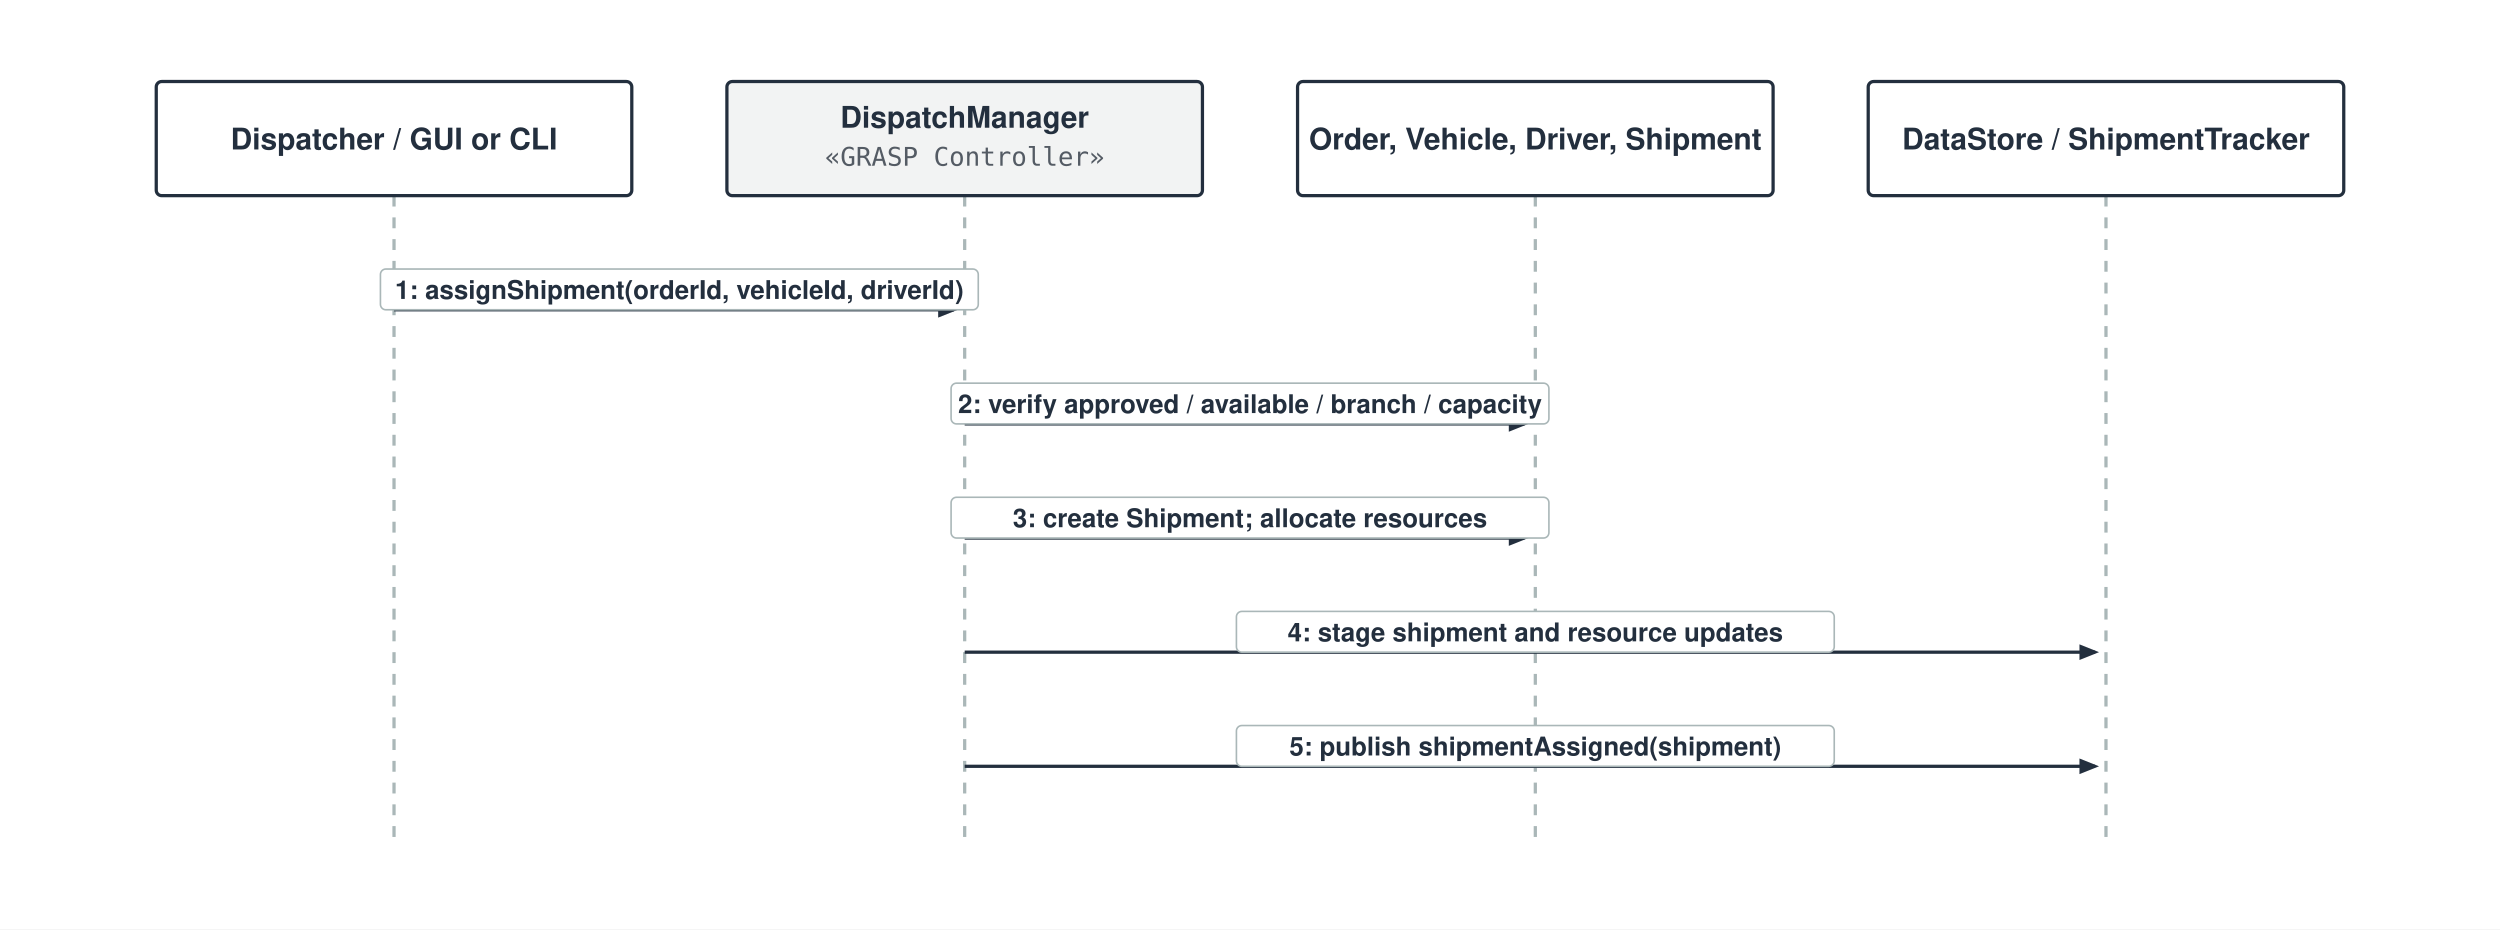
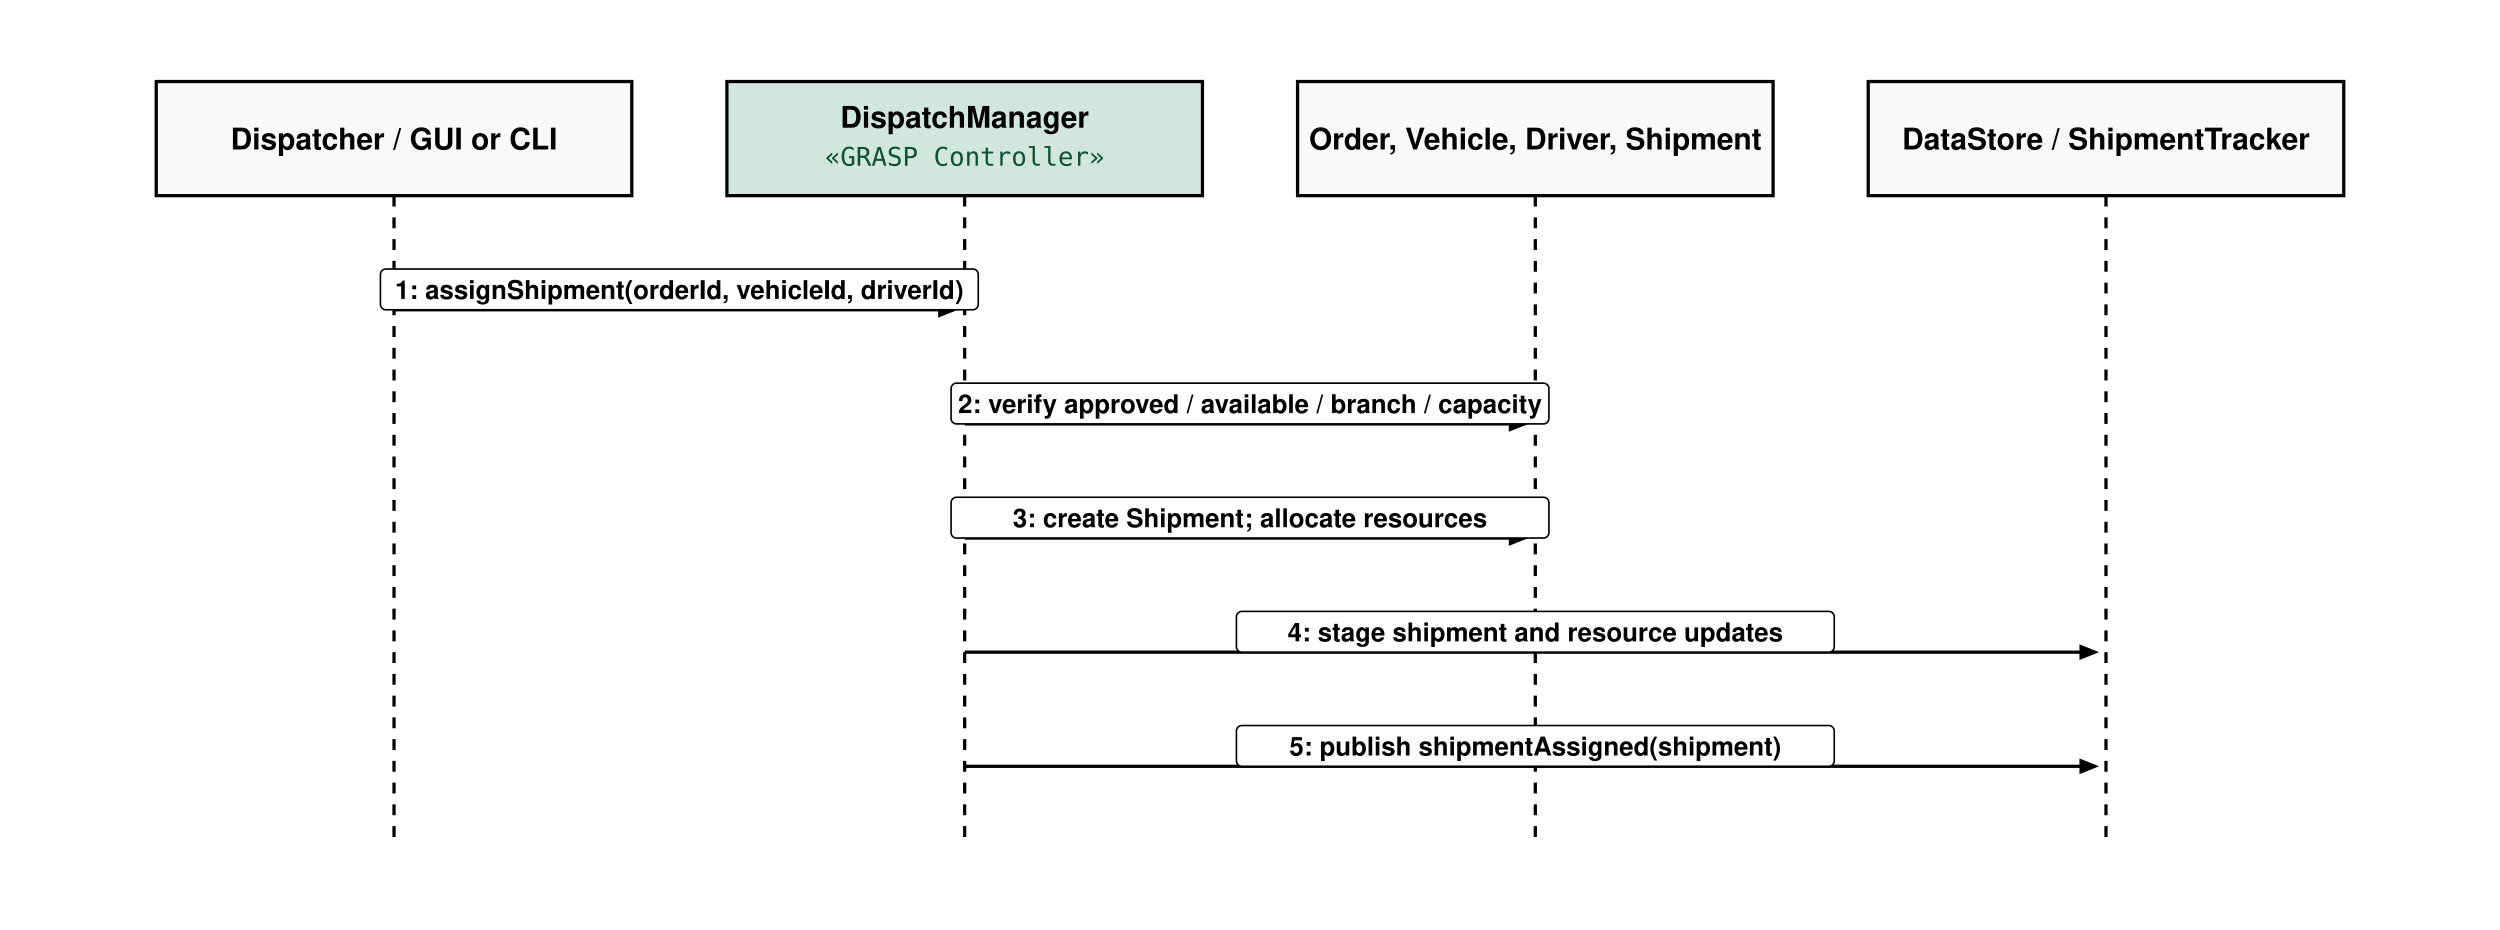
<svg xmlns="http://www.w3.org/2000/svg" viewBox="0 0 920 342" width="100%" height="100%" font-family="Segoe UI, Helvetica, Arial, sans-serif">
  <rect width="100%" height="100%" fill="#ffffff" />
  <defs>
    <marker id="arrow-sync" viewBox="0 0 10 10" refX="8" refY="5" markerWidth="6" markerHeight="6" orient="auto-start-reverse">
-       <path d="M 0 1 L 10 5 L 0 9 z" fill="#232f3e" />
+       <path d="M 0 1 L 10 5 L 0 9 z" fill="#000000" />
    </marker>
  </defs>
-   <line x1="145.0" y1="72" x2="145.0" y2="312" stroke="#aab7b8" stroke-width="1.2" stroke-dasharray="4,4" />
-   <line x1="355.0" y1="72" x2="355.0" y2="312" stroke="#aab7b8" stroke-width="1.2" stroke-dasharray="4,4" />
-   <line x1="565.0" y1="72" x2="565.0" y2="312" stroke="#aab7b8" stroke-width="1.2" stroke-dasharray="4,4" />
-   <line x1="775.0" y1="72" x2="775.0" y2="312" stroke="#aab7b8" stroke-width="1.2" stroke-dasharray="4,4" />
-   <rect x="57.5" y="30" width="175" height="42" rx="2" fill="#ffffff" stroke="#232f3e" stroke-width="1.2" />
-   <text x="145.0" y="55" font-size="11px" font-weight="bold" fill="#232f3e" text-anchor="middle">Dispatcher / GUI or CLI</text>
-   <rect x="267.5" y="30" width="175" height="42" rx="2" fill="#f2f3f3" stroke="#232f3e" stroke-width="1.2" />
-   <text x="355.0" y="47" font-size="11px" font-weight="bold" fill="#232f3e" text-anchor="middle">DispatchManager</text>
-   <text x="355.0" y="61" font-size="9.5px" font-family="Consolas, monospace" fill="#545b64" text-anchor="middle">«GRASP Controller»</text>
-   <rect x="477.5" y="30" width="175" height="42" rx="2" fill="#ffffff" stroke="#232f3e" stroke-width="1.2" />
-   <text x="565.0" y="55" font-size="11px" font-weight="bold" fill="#232f3e" text-anchor="middle">Order, Vehicle, Driver, Shipment</text>
-   <rect x="687.5" y="30" width="175" height="42" rx="2" fill="#ffffff" stroke="#232f3e" stroke-width="1.2" />
-   <text x="775.0" y="55" font-size="11px" font-weight="bold" fill="#232f3e" text-anchor="middle">DataStore / ShipmentTracker</text>
-   <line x1="145.0" y1="114" x2="351.0" y2="114" stroke="#232f3e" stroke-width="1.2" marker-end="url(#arrow-sync)" />
-   <rect x="140.0" y="99" width="220" height="15" rx="2" fill="#ffffff" stroke="#aab7b8" stroke-width="0.6" />
-   <text x="250.0" y="110" font-size="9.5px" font-weight="bold" fill="#232f3e" text-anchor="middle">1: assignShipment(orderId, vehicleId, driverId)</text>
-   <line x1="355.0" y1="156" x2="561.0" y2="156" stroke="#232f3e" stroke-width="1.2" marker-end="url(#arrow-sync)" />
-   <rect x="350.0" y="141" width="220" height="15" rx="2" fill="#ffffff" stroke="#aab7b8" stroke-width="0.6" />
-   <text x="460.0" y="152" font-size="9.5px" font-weight="bold" fill="#232f3e" text-anchor="middle">2: verify approved / available / branch / capacity</text>
-   <line x1="355.0" y1="198" x2="561.0" y2="198" stroke="#232f3e" stroke-width="1.2" marker-end="url(#arrow-sync)" />
-   <rect x="350.0" y="183" width="220" height="15" rx="2" fill="#ffffff" stroke="#aab7b8" stroke-width="0.6" />
-   <text x="460.0" y="194" font-size="9.5px" font-weight="bold" fill="#232f3e" text-anchor="middle">3: create Shipment; allocate resources</text>
-   <line x1="355.0" y1="240" x2="771.0" y2="240" stroke="#232f3e" stroke-width="1.2" marker-end="url(#arrow-sync)" />
-   <rect x="455.0" y="225" width="220" height="15" rx="2" fill="#ffffff" stroke="#aab7b8" stroke-width="0.6" />
-   <text x="565.0" y="236" font-size="9.5px" font-weight="bold" fill="#232f3e" text-anchor="middle">4: stage shipment and resource updates</text>
-   <line x1="355.0" y1="282" x2="771.0" y2="282" stroke="#232f3e" stroke-width="1.2" marker-end="url(#arrow-sync)" />
-   <rect x="455.0" y="267" width="220" height="15" rx="2" fill="#ffffff" stroke="#aab7b8" stroke-width="0.6" />
-   <text x="565.0" y="278" font-size="9.5px" font-weight="bold" fill="#232f3e" text-anchor="middle">5: publish shipmentAssigned(shipment)</text>
+   <line x1="145.0" y1="72" x2="145.0" y2="312" stroke="#000000" stroke-width="1.2" stroke-dasharray="4,4" />
+   <line x1="355.0" y1="72" x2="355.0" y2="312" stroke="#000000" stroke-width="1.2" stroke-dasharray="4,4" />
+   <line x1="565.0" y1="72" x2="565.0" y2="312" stroke="#000000" stroke-width="1.2" stroke-dasharray="4,4" />
+   <line x1="775.0" y1="72" x2="775.0" y2="312" stroke="#000000" stroke-width="1.2" stroke-dasharray="4,4" />
+   <rect x="57.5" y="30" width="175" height="42" fill="#f8f9fa" stroke="#000000" stroke-width="1.2" />
+   <text x="145.0" y="55" font-size="11px" font-weight="bold" fill="#000000" text-anchor="middle">Dispatcher / GUI or CLI</text>
+   <rect x="267.5" y="30" width="175" height="42" fill="#d1e7dd" stroke="#000000" stroke-width="1.2" />
+   <text x="355.0" y="47" font-size="11px" font-weight="bold" fill="#000000" text-anchor="middle">DispatchManager</text>
+   <text x="355.0" y="61" font-size="9.5px" font-family="Consolas, monospace" fill="#0f5132" text-anchor="middle">«GRASP Controller»</text>
+   <rect x="477.5" y="30" width="175" height="42" fill="#f8f9fa" stroke="#000000" stroke-width="1.2" />
+   <text x="565.0" y="55" font-size="11px" font-weight="bold" fill="#000000" text-anchor="middle">Order, Vehicle, Driver, Shipment</text>
+   <rect x="687.5" y="30" width="175" height="42" fill="#f8f9fa" stroke="#000000" stroke-width="1.2" />
+   <text x="775.0" y="55" font-size="11px" font-weight="bold" fill="#000000" text-anchor="middle">DataStore / ShipmentTracker</text>
+   <line x1="145.0" y1="114" x2="351.0" y2="114" stroke="#000000" stroke-width="1.2" marker-end="url(#arrow-sync)" />
+   <rect x="140.0" y="99" width="220" height="15" rx="2" fill="#ffffff" stroke="#000000" stroke-width="0.6" />
+   <text x="250.0" y="110" font-size="9.5px" font-weight="bold" fill="#000000" text-anchor="middle">1: assignShipment(orderId, vehicleId, driverId)</text>
+   <line x1="355.0" y1="156" x2="561.0" y2="156" stroke="#000000" stroke-width="1.2" marker-end="url(#arrow-sync)" />
+   <rect x="350.0" y="141" width="220" height="15" rx="2" fill="#ffffff" stroke="#000000" stroke-width="0.6" />
+   <text x="460.0" y="152" font-size="9.5px" font-weight="bold" fill="#000000" text-anchor="middle">2: verify approved / available / branch / capacity</text>
+   <line x1="355.0" y1="198" x2="561.0" y2="198" stroke="#000000" stroke-width="1.2" marker-end="url(#arrow-sync)" />
+   <rect x="350.0" y="183" width="220" height="15" rx="2" fill="#ffffff" stroke="#000000" stroke-width="0.6" />
+   <text x="460.0" y="194" font-size="9.5px" font-weight="bold" fill="#000000" text-anchor="middle">3: create Shipment; allocate resources</text>
+   <line x1="355.0" y1="240" x2="771.0" y2="240" stroke="#000000" stroke-width="1.2" marker-end="url(#arrow-sync)" />
+   <rect x="455.0" y="225" width="220" height="15" rx="2" fill="#ffffff" stroke="#000000" stroke-width="0.6" />
+   <text x="565.0" y="236" font-size="9.5px" font-weight="bold" fill="#000000" text-anchor="middle">4: stage shipment and resource updates</text>
+   <line x1="355.0" y1="282" x2="771.0" y2="282" stroke="#000000" stroke-width="1.2" marker-end="url(#arrow-sync)" />
+   <rect x="455.0" y="267" width="220" height="15" rx="2" fill="#ffffff" stroke="#000000" stroke-width="0.6" />
+   <text x="565.0" y="278" font-size="9.5px" font-weight="bold" fill="#000000" text-anchor="middle">5: publish shipmentAssigned(shipment)</text>
</svg>
